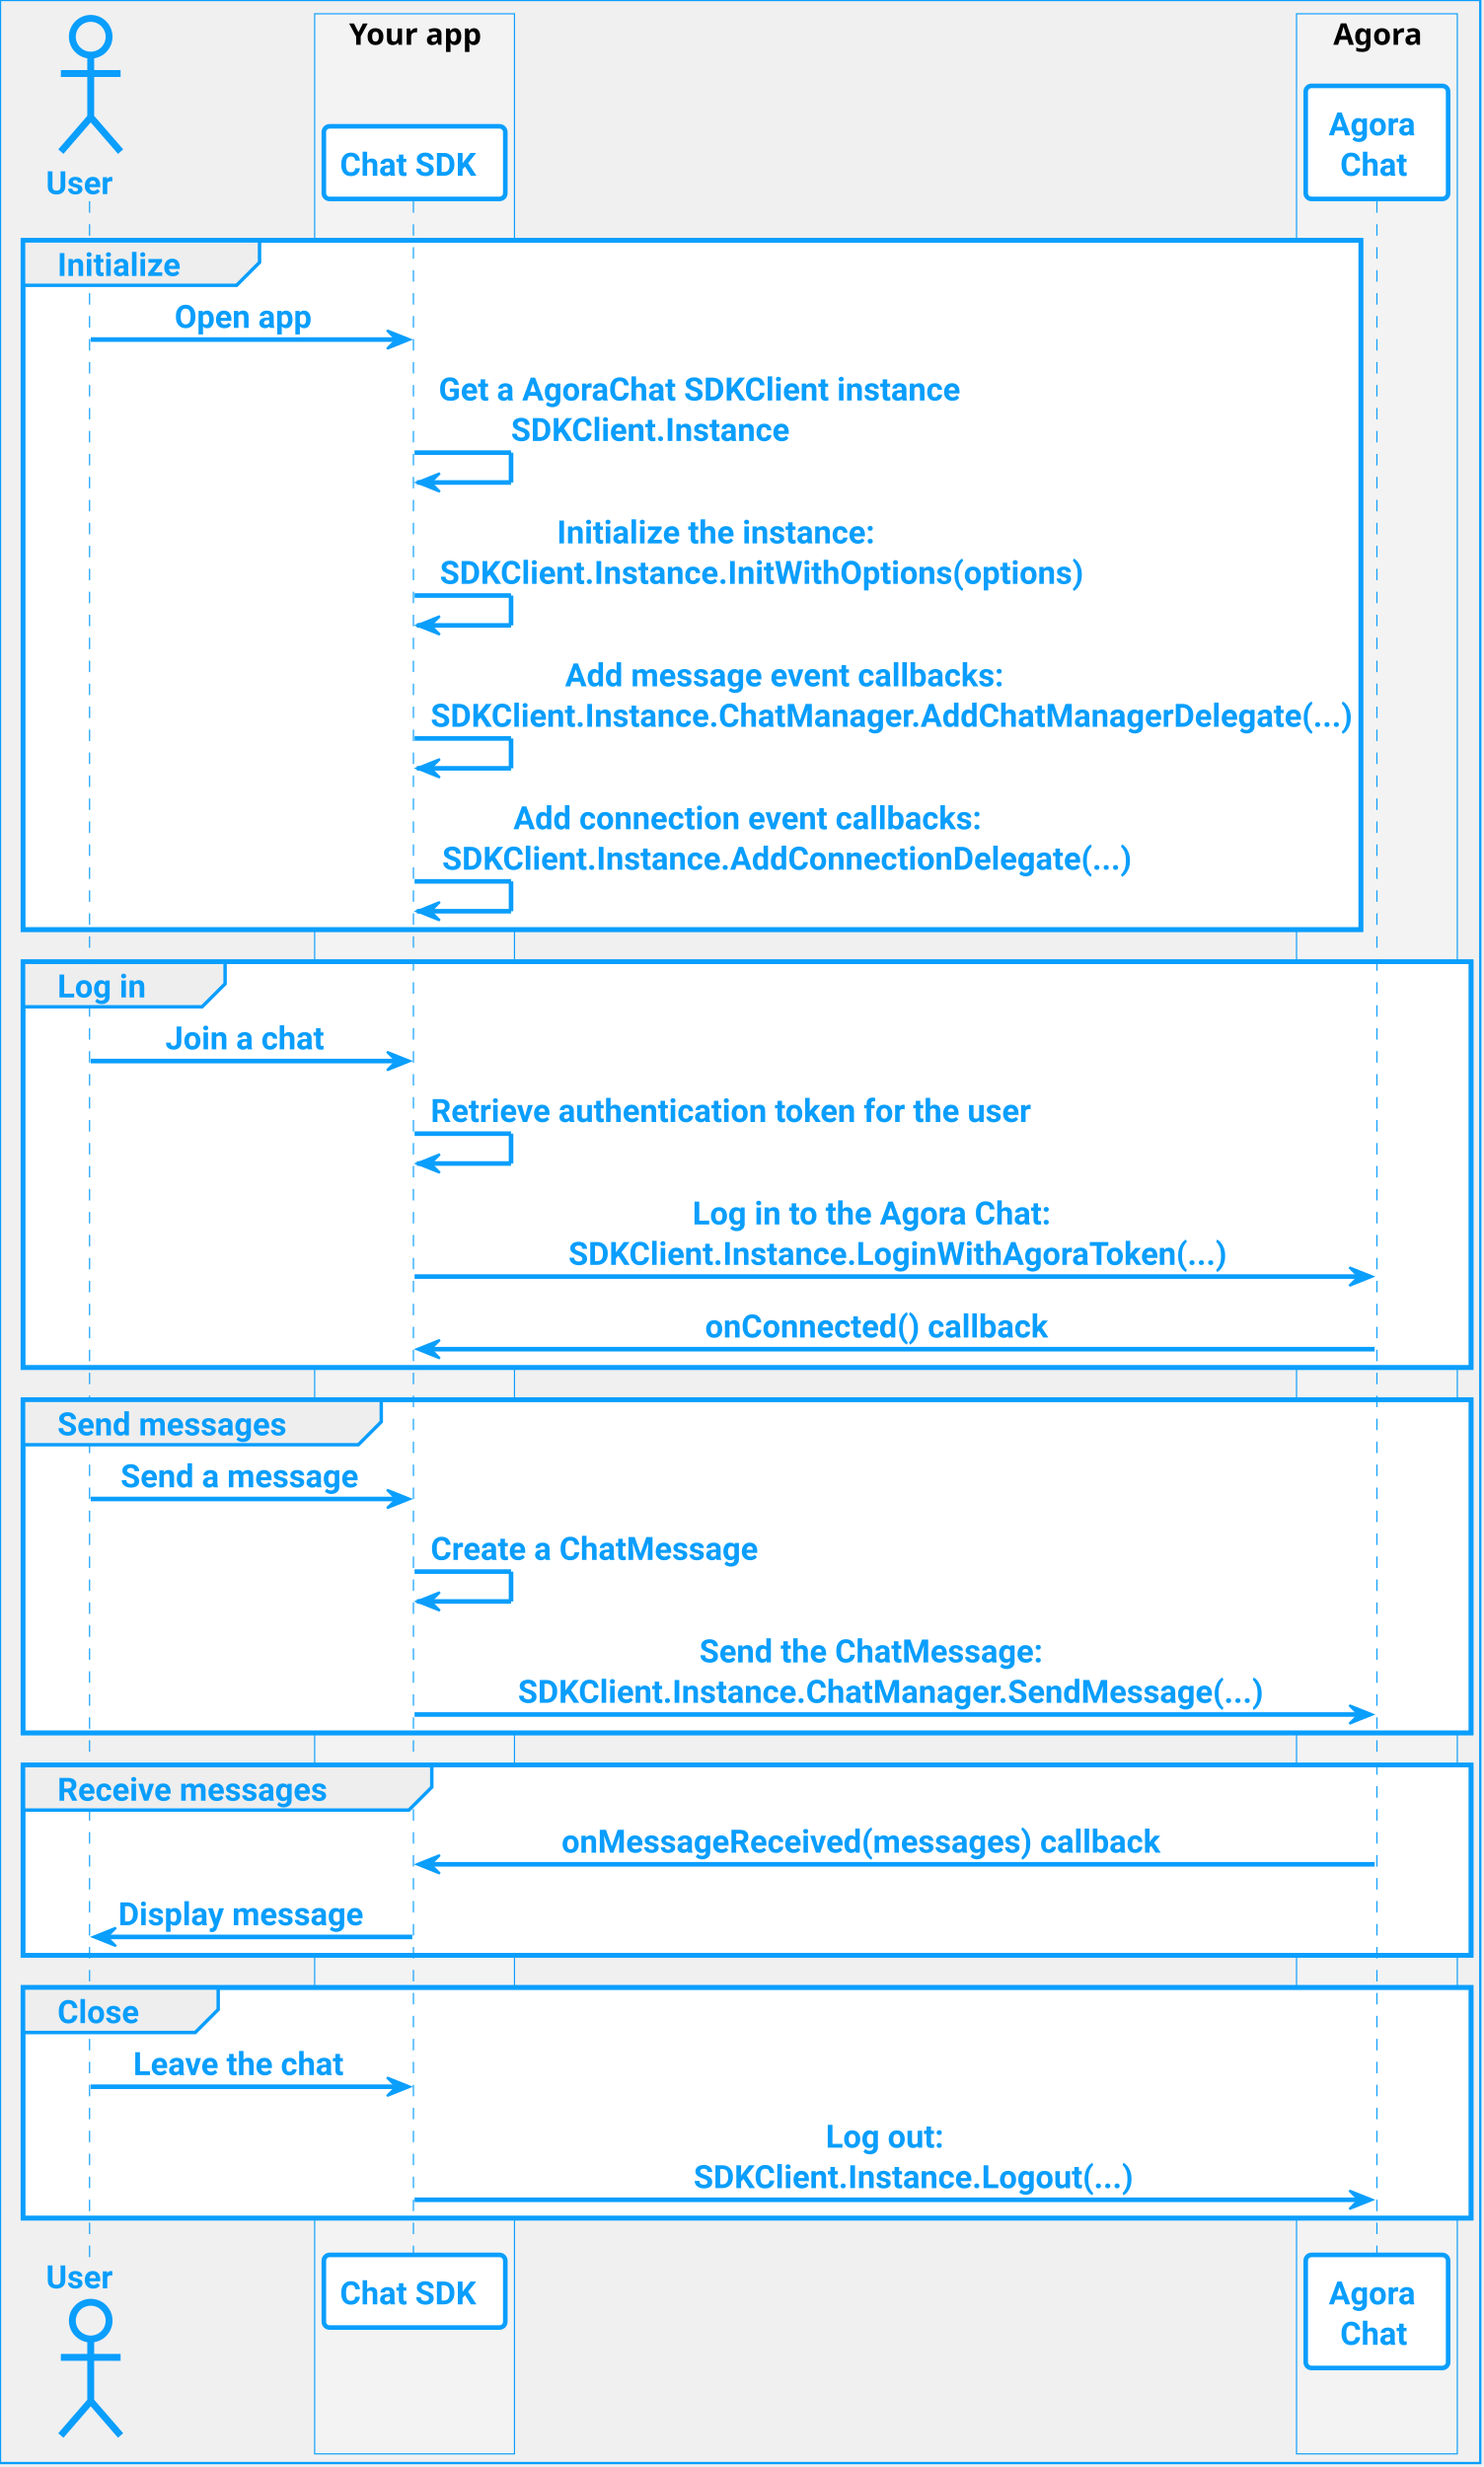
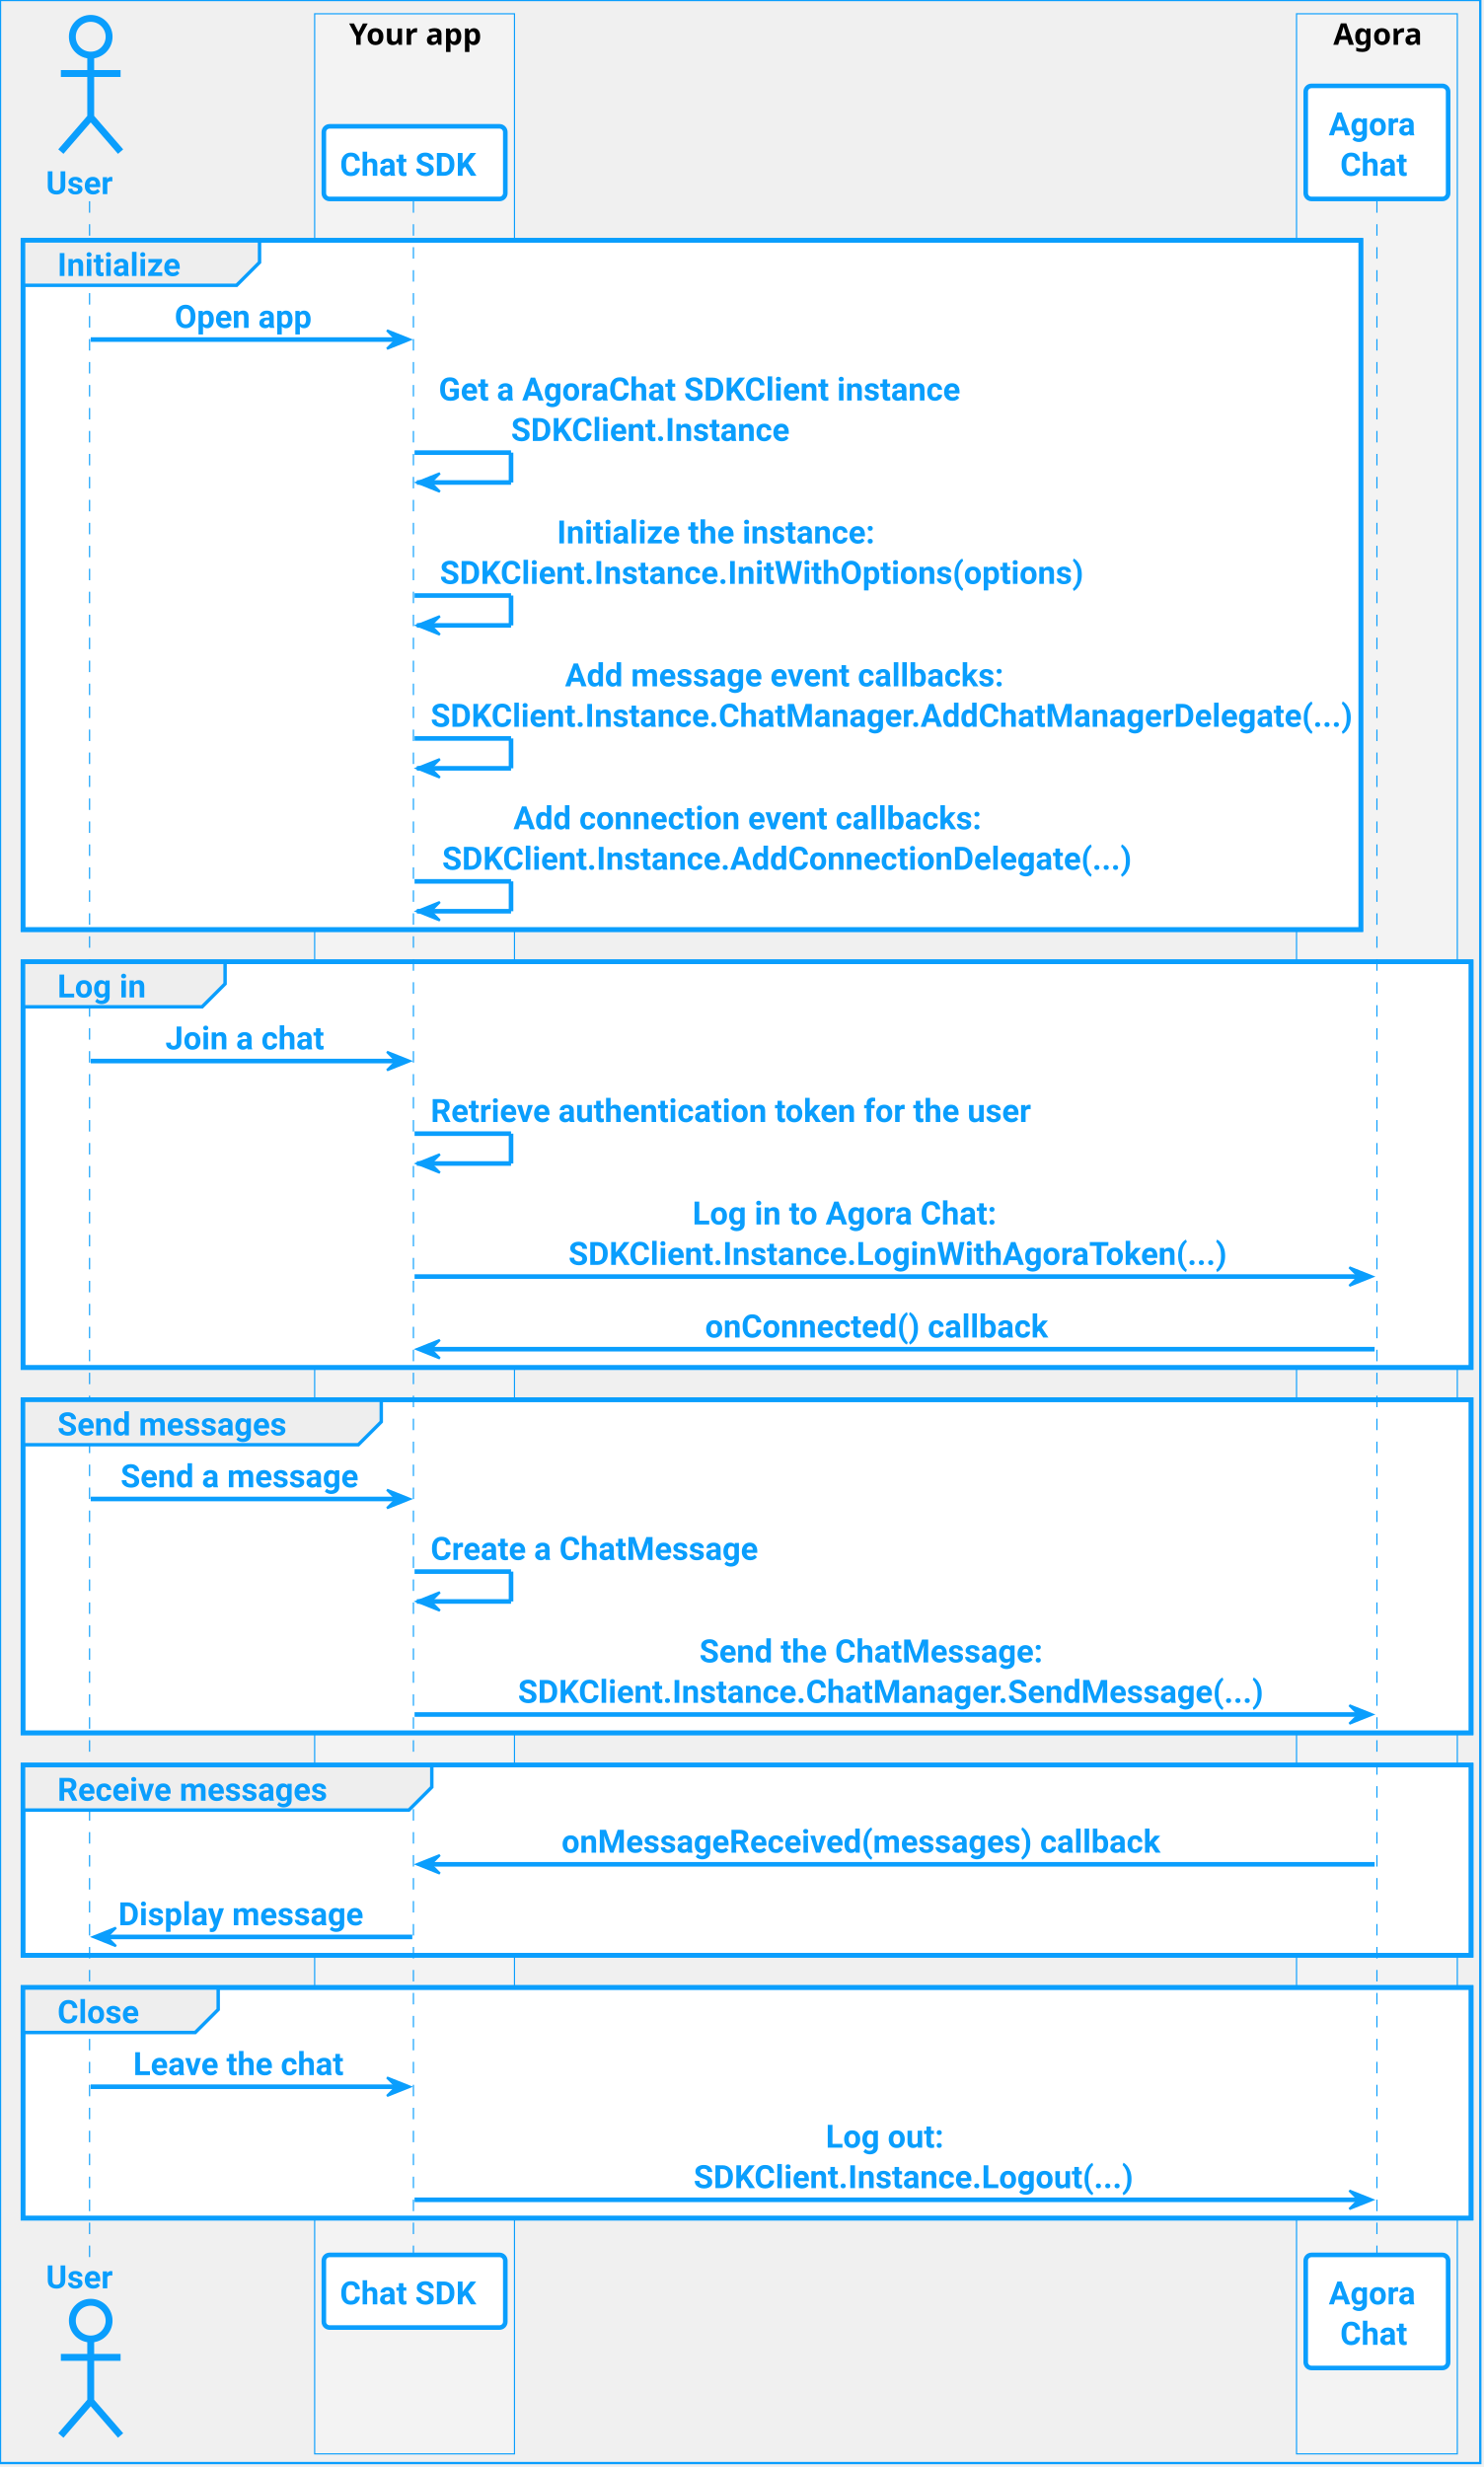
<svg xmlns="http://www.w3.org/2000/svg" contentStyleType="text/css" height="1074px" preserveAspectRatio="none" style="width:646px;height:1074px;" version="1.1" viewBox="0 0 646 1074" width="646px" zoomAndPan="magnify">
  <defs />
  <g>
    <rect fill="none" height="1072.281" style="stroke:#0A9EFD;stroke-width:1.0;" width="644.5" x="0" y="0" />
    <rect fill="#F3F3F3" height="1062.281" style="stroke:#0A9EFD;stroke-width:0.5;" width="87" x="137" y="6" />
    <text fill="#000000" font-family="sans-serif" font-size="13" font-weight="bold" lengthAdjust="spacing" textLength="57" x="152" y="19.495">Your app</text>
    <rect fill="#F3F3F3" height="1062.281" style="stroke:#0A9EFD;stroke-width:0.5;" width="70" x="564.5" y="6" />
    <text fill="#000000" font-family="sans-serif" font-size="13" font-weight="bold" lengthAdjust="spacing" textLength="38" x="580.5" y="19.495">Agora</text>
    <rect fill="#FFFFFF" height="300.094" style="stroke:#0A9EFD;stroke-width:2.0;" width="582.5" x="10" y="104.609" />
    <rect fill="#FFFFFF" height="176.656" style="stroke:#0A9EFD;stroke-width:2.0;" width="630.5" x="10" y="418.703" />
    <rect fill="#FFFFFF" height="145.047" style="stroke:#0A9EFD;stroke-width:2.0;" width="630.5" x="10" y="609.359" />
    <rect fill="#FFFFFF" height="82.828" style="stroke:#0A9EFD;stroke-width:2.0;" width="630.5" x="10" y="768.406" />
    <rect fill="#FFFFFF" height="100.438" style="stroke:#0A9EFD;stroke-width:2.0;" width="630.5" x="10" y="865.234" />
    <line style="stroke:#0A9EFD;stroke-width:0.5;stroke-dasharray:5.0,5.0;" x1="39" x2="39" y1="87.609" y2="982.672" />
    <line style="stroke:#0A9EFD;stroke-width:0.5;stroke-dasharray:5.0,5.0;" x1="180" x2="180" y1="87.609" y2="982.672" />
    <line style="stroke:#0A9EFD;stroke-width:0.5;stroke-dasharray:5.0,5.0;" x1="599.5" x2="599.5" y1="87.609" y2="982.672" />
    <text fill="#0A9EFD" font-family="Roboto" font-size="14" font-weight="bold" lengthAdjust="spacing" textLength="33" x="20" y="84.533">User</text>
    <ellipse cx="39.5" cy="16" fill="none" rx="8" ry="8" style="stroke:#0A9EFD;stroke-width:3.0;" />
    <path d="M39.5,24 L39.5,51 M26.5,32 L52.5,32 M39.5,51 L26.5,66 M39.5,51 L52.5,66 " fill="none" style="stroke:#0A9EFD;stroke-width:3.0;" />
    <text fill="#0A9EFD" font-family="Roboto" font-size="14" font-weight="bold" lengthAdjust="spacing" textLength="33" x="20" y="996.205">User</text>
    <ellipse cx="39.5" cy="1010.281" fill="none" rx="8" ry="8" style="stroke:#0A9EFD;stroke-width:3.0;" />
    <path d="M39.5,1018.281 L39.5,1045.281 M26.5,1026.281 L52.5,1026.281 M39.5,1045.281 L26.5,1060.281 M39.5,1045.281 L52.5,1060.281 " fill="none" style="stroke:#0A9EFD;stroke-width:3.0;" />
    <rect fill="#FFFFFF" height="31.609" rx="2.5" ry="2.5" style="stroke:#0A9EFD;stroke-width:2.0;" width="79" x="141" y="55" />
    <text fill="#0A9EFD" font-family="Roboto" font-size="14" font-weight="bold" lengthAdjust="spacing" textLength="65" x="148" y="76.533">Chat SDK</text>
    <rect fill="#FFFFFF" height="31.609" rx="2.5" ry="2.5" style="stroke:#0A9EFD;stroke-width:2.0;" width="79" x="141" y="981.672" />
    <text fill="#0A9EFD" font-family="Roboto" font-size="14" font-weight="bold" lengthAdjust="spacing" textLength="65" x="148" y="1003.205">Chat SDK</text>
    <rect fill="#FFFFFF" height="49.219" rx="2.5" ry="2.5" style="stroke:#0A9EFD;stroke-width:2.0;" width="62" x="568.5" y="37.391" />
    <text fill="#0A9EFD" font-family="Roboto" font-size="14" font-weight="bold" lengthAdjust="spacing" textLength="40" x="578.5" y="58.924">Agora</text>
    <text fill="#0A9EFD" font-family="Roboto" font-size="14" font-weight="bold" lengthAdjust="spacing" textLength="32" x="583.5" y="76.533">Chat</text>
    <rect fill="#FFFFFF" height="49.219" rx="2.5" ry="2.5" style="stroke:#0A9EFD;stroke-width:2.0;" width="62" x="568.5" y="981.672" />
    <text fill="#0A9EFD" font-family="Roboto" font-size="14" font-weight="bold" lengthAdjust="spacing" textLength="40" x="578.5" y="1003.205">Agora</text>
    <text fill="#0A9EFD" font-family="Roboto" font-size="14" font-weight="bold" lengthAdjust="spacing" textLength="32" x="583.5" y="1020.814">Chat</text>
    <path d="M10,104.609 L113,104.609 L113,114.219 L103,124.219 L10,124.219 L10,104.609 " fill="#EEEEEE" style="stroke:#0A9EFD;stroke-width:1.5;" />
    <rect fill="none" height="300.094" style="stroke:#0A9EFD;stroke-width:2.0;" width="582.5" x="10" y="104.609" />
    <text fill="#0A9EFD" font-family="Roboto" font-size="14" font-weight="bold" lengthAdjust="spacing" textLength="58" x="25" y="120.143">Initialize</text>
    <polygon fill="#0A9EFD" points="168.5,143.828,178.5,147.828,168.5,151.828,172.5,147.828" style="stroke:#0A9EFD;stroke-width:1.0;" />
    <line style="stroke:#0A9EFD;stroke-width:2.0;" x1="39.5" x2="174.5" y1="147.828" y2="147.828" />
    <text fill="#0A9EFD" font-family="Roboto" font-size="14" font-weight="bold" lengthAdjust="spacing" textLength="68" x="76" y="142.752">Open app</text>
    <line style="stroke:#0A9EFD;stroke-width:2.0;" x1="180.5" x2="222.5" y1="197.047" y2="197.047" />
    <line style="stroke:#0A9EFD;stroke-width:2.0;" x1="222.5" x2="222.5" y1="197.047" y2="210.047" />
    <line style="stroke:#0A9EFD;stroke-width:2.0;" x1="181.5" x2="222.5" y1="210.047" y2="210.047" />
    <polygon fill="#0A9EFD" points="191.5,206.047,181.5,210.047,191.5,214.047,187.5,210.047" style="stroke:#0A9EFD;stroke-width:1.0;" />
    <text fill="#0A9EFD" font-family="Roboto" font-size="14" font-weight="bold" lengthAdjust="spacing" textLength="225" x="191" y="174.361">Get a AgoraChat SDKClient instance</text>
    <text fill="#0A9EFD" font-family="Roboto" font-size="14" font-weight="bold" lengthAdjust="spacing" textLength="125" x="222.5" y="191.971">SDKClient.Instance</text>
    <line style="stroke:#0A9EFD;stroke-width:2.0;" x1="180.5" x2="222.5" y1="259.266" y2="259.266" />
    <line style="stroke:#0A9EFD;stroke-width:2.0;" x1="222.5" x2="222.5" y1="259.266" y2="272.266" />
    <line style="stroke:#0A9EFD;stroke-width:2.0;" x1="181.5" x2="222.5" y1="272.266" y2="272.266" />
    <polygon fill="#0A9EFD" points="191.5,268.266,181.5,272.266,191.5,276.266,187.5,272.266" style="stroke:#0A9EFD;stroke-width:1.0;" />
    <text fill="#0A9EFD" font-family="Roboto" font-size="14" font-weight="bold" lengthAdjust="spacing" textLength="153" x="242.5" y="236.58">Initialize the instance:</text>
    <text fill="#0A9EFD" font-family="Roboto" font-size="14" font-weight="bold" lengthAdjust="spacing" textLength="293" x="191.5" y="254.19">SDKClient.Instance.InitWithOptions(options)</text>
    <line style="stroke:#0A9EFD;stroke-width:2.0;" x1="180.5" x2="222.5" y1="321.484" y2="321.484" />
    <line style="stroke:#0A9EFD;stroke-width:2.0;" x1="222.5" x2="222.5" y1="321.484" y2="334.484" />
    <line style="stroke:#0A9EFD;stroke-width:2.0;" x1="181.5" x2="222.5" y1="334.484" y2="334.484" />
    <polygon fill="#0A9EFD" points="191.5,330.484,181.5,334.484,191.5,338.484,187.5,334.484" style="stroke:#0A9EFD;stroke-width:1.0;" />
    <text fill="#0A9EFD" font-family="Roboto" font-size="14" font-weight="bold" lengthAdjust="spacing" textLength="223" x="246" y="298.799">Add message event callbacks:</text>
    <text fill="#0A9EFD" font-family="Roboto" font-size="14" font-weight="bold" lengthAdjust="spacing" textLength="393" x="187.5" y="316.408">SDKClient.Instance.ChatManager.AddChatManagerDelegate(...)</text>
    <line style="stroke:#0A9EFD;stroke-width:2.0;" x1="180.5" x2="222.5" y1="383.703" y2="383.703" />
    <line style="stroke:#0A9EFD;stroke-width:2.0;" x1="222.5" x2="222.5" y1="383.703" y2="396.703" />
    <line style="stroke:#0A9EFD;stroke-width:2.0;" x1="181.5" x2="222.5" y1="396.703" y2="396.703" />
    <polygon fill="#0A9EFD" points="191.5,392.703,181.5,396.703,191.5,400.703,187.5,396.703" style="stroke:#0A9EFD;stroke-width:1.0;" />
    <text fill="#0A9EFD" font-family="Roboto" font-size="14" font-weight="bold" lengthAdjust="spacing" textLength="228" x="223.5" y="361.018">Add connection event callbacks:</text>
    <text fill="#0A9EFD" font-family="Roboto" font-size="14" font-weight="bold" lengthAdjust="spacing" textLength="304" x="192.5" y="378.627">SDKClient.Instance.AddConnectionDelegate(...)</text>
    <path d="M10,418.703 L98,418.703 L98,428.312 L88,438.312 L10,438.312 L10,418.703 " fill="#EEEEEE" style="stroke:#0A9EFD;stroke-width:1.5;" />
    <rect fill="none" height="176.656" style="stroke:#0A9EFD;stroke-width:2.0;" width="630.5" x="10" y="418.703" />
    <text fill="#0A9EFD" font-family="Roboto" font-size="14" font-weight="bold" lengthAdjust="spacing" textLength="43" x="25" y="434.236">Log in</text>
    <polygon fill="#0A9EFD" points="168.5,457.922,178.5,461.922,168.5,465.922,172.5,461.922" style="stroke:#0A9EFD;stroke-width:1.0;" />
    <line style="stroke:#0A9EFD;stroke-width:2.0;" x1="39.5" x2="174.5" y1="461.922" y2="461.922" />
    <text fill="#0A9EFD" font-family="Roboto" font-size="14" font-weight="bold" lengthAdjust="spacing" textLength="76" x="72" y="456.846">Join a chat</text>
    <line style="stroke:#0A9EFD;stroke-width:2.0;" x1="180.5" x2="222.5" y1="493.531" y2="493.531" />
    <line style="stroke:#0A9EFD;stroke-width:2.0;" x1="222.5" x2="222.5" y1="493.531" y2="506.531" />
    <line style="stroke:#0A9EFD;stroke-width:2.0;" x1="181.5" x2="222.5" y1="506.531" y2="506.531" />
    <polygon fill="#0A9EFD" points="191.5,502.531,181.5,506.531,191.5,510.531,187.5,506.531" style="stroke:#0A9EFD;stroke-width:1.0;" />
    <text fill="#0A9EFD" font-family="Roboto" font-size="14" font-weight="bold" lengthAdjust="spacing" textLength="297" x="187.5" y="488.455">Retrieve authentication token for the user</text>
    <polygon fill="#0A9EFD" points="587.5,551.75,597.5,555.75,587.5,559.75,591.5,555.75" style="stroke:#0A9EFD;stroke-width:1.0;" />
    <line style="stroke:#0A9EFD;stroke-width:2.0;" x1="180.5" x2="593.5" y1="555.75" y2="555.75" />
-     <text fill="#0A9EFD" font-family="Roboto" font-size="14" font-weight="bold" lengthAdjust="spacing" textLength="177" x="301.5" y="533.064">Log in to the Agora Chat:</text>
+     <text fill="#0A9EFD" font-family="Roboto" font-size="14" font-weight="bold" lengthAdjust="spacing" textLength="147" x="301.5" y="533.064">Log in to Agora Chat:</text>
    <text fill="#0A9EFD" font-family="Roboto" font-size="14" font-weight="bold" lengthAdjust="spacing" textLength="289" x="247.5" y="550.674">SDKClient.Instance.LoginWithAgoraToken(...)</text>
    <polygon fill="#0A9EFD" points="191.5,583.359,181.5,587.359,191.5,591.359,187.5,587.359" style="stroke:#0A9EFD;stroke-width:1.0;" />
    <line style="stroke:#0A9EFD;stroke-width:2.0;" x1="185.5" x2="598.5" y1="587.359" y2="587.359" />
    <text fill="#0A9EFD" font-family="Roboto" font-size="14" font-weight="bold" lengthAdjust="spacing" textLength="166" x="307" y="582.283">onConnected() callback</text>
    <path d="M10,609.359 L166,609.359 L166,618.969 L156,628.969 L10,628.969 L10,609.359 " fill="#EEEEEE" style="stroke:#0A9EFD;stroke-width:1.5;" />
    <rect fill="none" height="145.047" style="stroke:#0A9EFD;stroke-width:2.0;" width="630.5" x="10" y="609.359" />
    <text fill="#0A9EFD" font-family="Roboto" font-size="14" font-weight="bold" lengthAdjust="spacing" textLength="111" x="25" y="624.893">Send messages</text>
    <polygon fill="#0A9EFD" points="168.5,648.578,178.5,652.578,168.5,656.578,172.5,652.578" style="stroke:#0A9EFD;stroke-width:1.0;" />
    <line style="stroke:#0A9EFD;stroke-width:2.0;" x1="39.5" x2="174.5" y1="652.578" y2="652.578" />
    <text fill="#0A9EFD" font-family="Roboto" font-size="14" font-weight="bold" lengthAdjust="spacing" textLength="115" x="52.5" y="647.502">Send a message</text>
    <line style="stroke:#0A9EFD;stroke-width:2.0;" x1="180.5" x2="222.5" y1="684.188" y2="684.188" />
    <line style="stroke:#0A9EFD;stroke-width:2.0;" x1="222.5" x2="222.5" y1="684.188" y2="697.188" />
    <line style="stroke:#0A9EFD;stroke-width:2.0;" x1="181.5" x2="222.5" y1="697.188" y2="697.188" />
    <polygon fill="#0A9EFD" points="191.5,693.188,181.5,697.188,191.5,701.188,187.5,697.188" style="stroke:#0A9EFD;stroke-width:1.0;" />
    <text fill="#0A9EFD" font-family="Roboto" font-size="14" font-weight="bold" lengthAdjust="spacing" textLength="159" x="187.5" y="679.111">Create a ChatMessage</text>
    <polygon fill="#0A9EFD" points="587.5,742.406,597.5,746.406,587.5,750.406,591.5,746.406" style="stroke:#0A9EFD;stroke-width:1.0;" />
    <line style="stroke:#0A9EFD;stroke-width:2.0;" x1="180.5" x2="593.5" y1="746.406" y2="746.406" />
    <text fill="#0A9EFD" font-family="Roboto" font-size="14" font-weight="bold" lengthAdjust="spacing" textLength="167" x="304.5" y="723.721">Send the ChatMessage:</text>
    <text fill="#0A9EFD" font-family="Roboto" font-size="14" font-weight="bold" lengthAdjust="spacing" textLength="395" x="225.5" y="741.33">SDKClient.Instance.ChatManager.SendMessage(...)</text>
    <path d="M10,768.406 L188,768.406 L188,778.016 L178,788.016 L10,788.016 L10,768.406 " fill="#EEEEEE" style="stroke:#0A9EFD;stroke-width:1.5;" />
    <rect fill="none" height="82.828" style="stroke:#0A9EFD;stroke-width:2.0;" width="630.5" x="10" y="768.406" />
    <text fill="#0A9EFD" font-family="Roboto" font-size="14" font-weight="bold" lengthAdjust="spacing" textLength="133" x="25" y="783.939">Receive messages</text>
    <polygon fill="#0A9EFD" points="191.5,807.625,181.5,811.625,191.5,815.625,187.5,811.625" style="stroke:#0A9EFD;stroke-width:1.0;" />
    <line style="stroke:#0A9EFD;stroke-width:2.0;" x1="185.5" x2="598.5" y1="811.625" y2="811.625" />
    <text fill="#0A9EFD" font-family="Roboto" font-size="14" font-weight="bold" lengthAdjust="spacing" textLength="291" x="244.5" y="806.549">onMessageReceived(messages) callback</text>
    <polygon fill="#0A9EFD" points="50.5,839.234,40.5,843.234,50.5,847.234,46.5,843.234" style="stroke:#0A9EFD;stroke-width:1.0;" />
    <line style="stroke:#0A9EFD;stroke-width:2.0;" x1="44.5" x2="179.5" y1="843.234" y2="843.234" />
    <text fill="#0A9EFD" font-family="Roboto" font-size="14" font-weight="bold" lengthAdjust="spacing" textLength="117" x="51.5" y="838.158">Display message</text>
    <path d="M10,865.234 L95,865.234 L95,874.844 L85,884.844 L10,884.844 L10,865.234 " fill="#EEEEEE" style="stroke:#0A9EFD;stroke-width:1.5;" />
    <rect fill="none" height="100.438" style="stroke:#0A9EFD;stroke-width:2.0;" width="630.5" x="10" y="865.234" />
    <text fill="#0A9EFD" font-family="Roboto" font-size="14" font-weight="bold" lengthAdjust="spacing" textLength="40" x="25" y="880.768">Close</text>
    <polygon fill="#0A9EFD" points="168.5,904.453,178.5,908.453,168.5,912.453,172.5,908.453" style="stroke:#0A9EFD;stroke-width:1.0;" />
    <line style="stroke:#0A9EFD;stroke-width:2.0;" x1="39.5" x2="174.5" y1="908.453" y2="908.453" />
    <text fill="#0A9EFD" font-family="Roboto" font-size="14" font-weight="bold" lengthAdjust="spacing" textLength="104" x="58" y="903.377">Leave the chat</text>
    <polygon fill="#0A9EFD" points="587.5,953.672,597.5,957.672,587.5,961.672,591.5,957.672" style="stroke:#0A9EFD;stroke-width:1.0;" />
    <line style="stroke:#0A9EFD;stroke-width:2.0;" x1="180.5" x2="593.5" y1="957.672" y2="957.672" />
    <text fill="#0A9EFD" font-family="Roboto" font-size="14" font-weight="bold" lengthAdjust="spacing" textLength="57" x="359.5" y="934.986">Log out:</text>
    <text fill="#0A9EFD" font-family="Roboto" font-size="14" font-weight="bold" lengthAdjust="spacing" textLength="184" x="302" y="952.596">SDKClient.Instance.Logout(...)</text>
  </g>
</svg>
